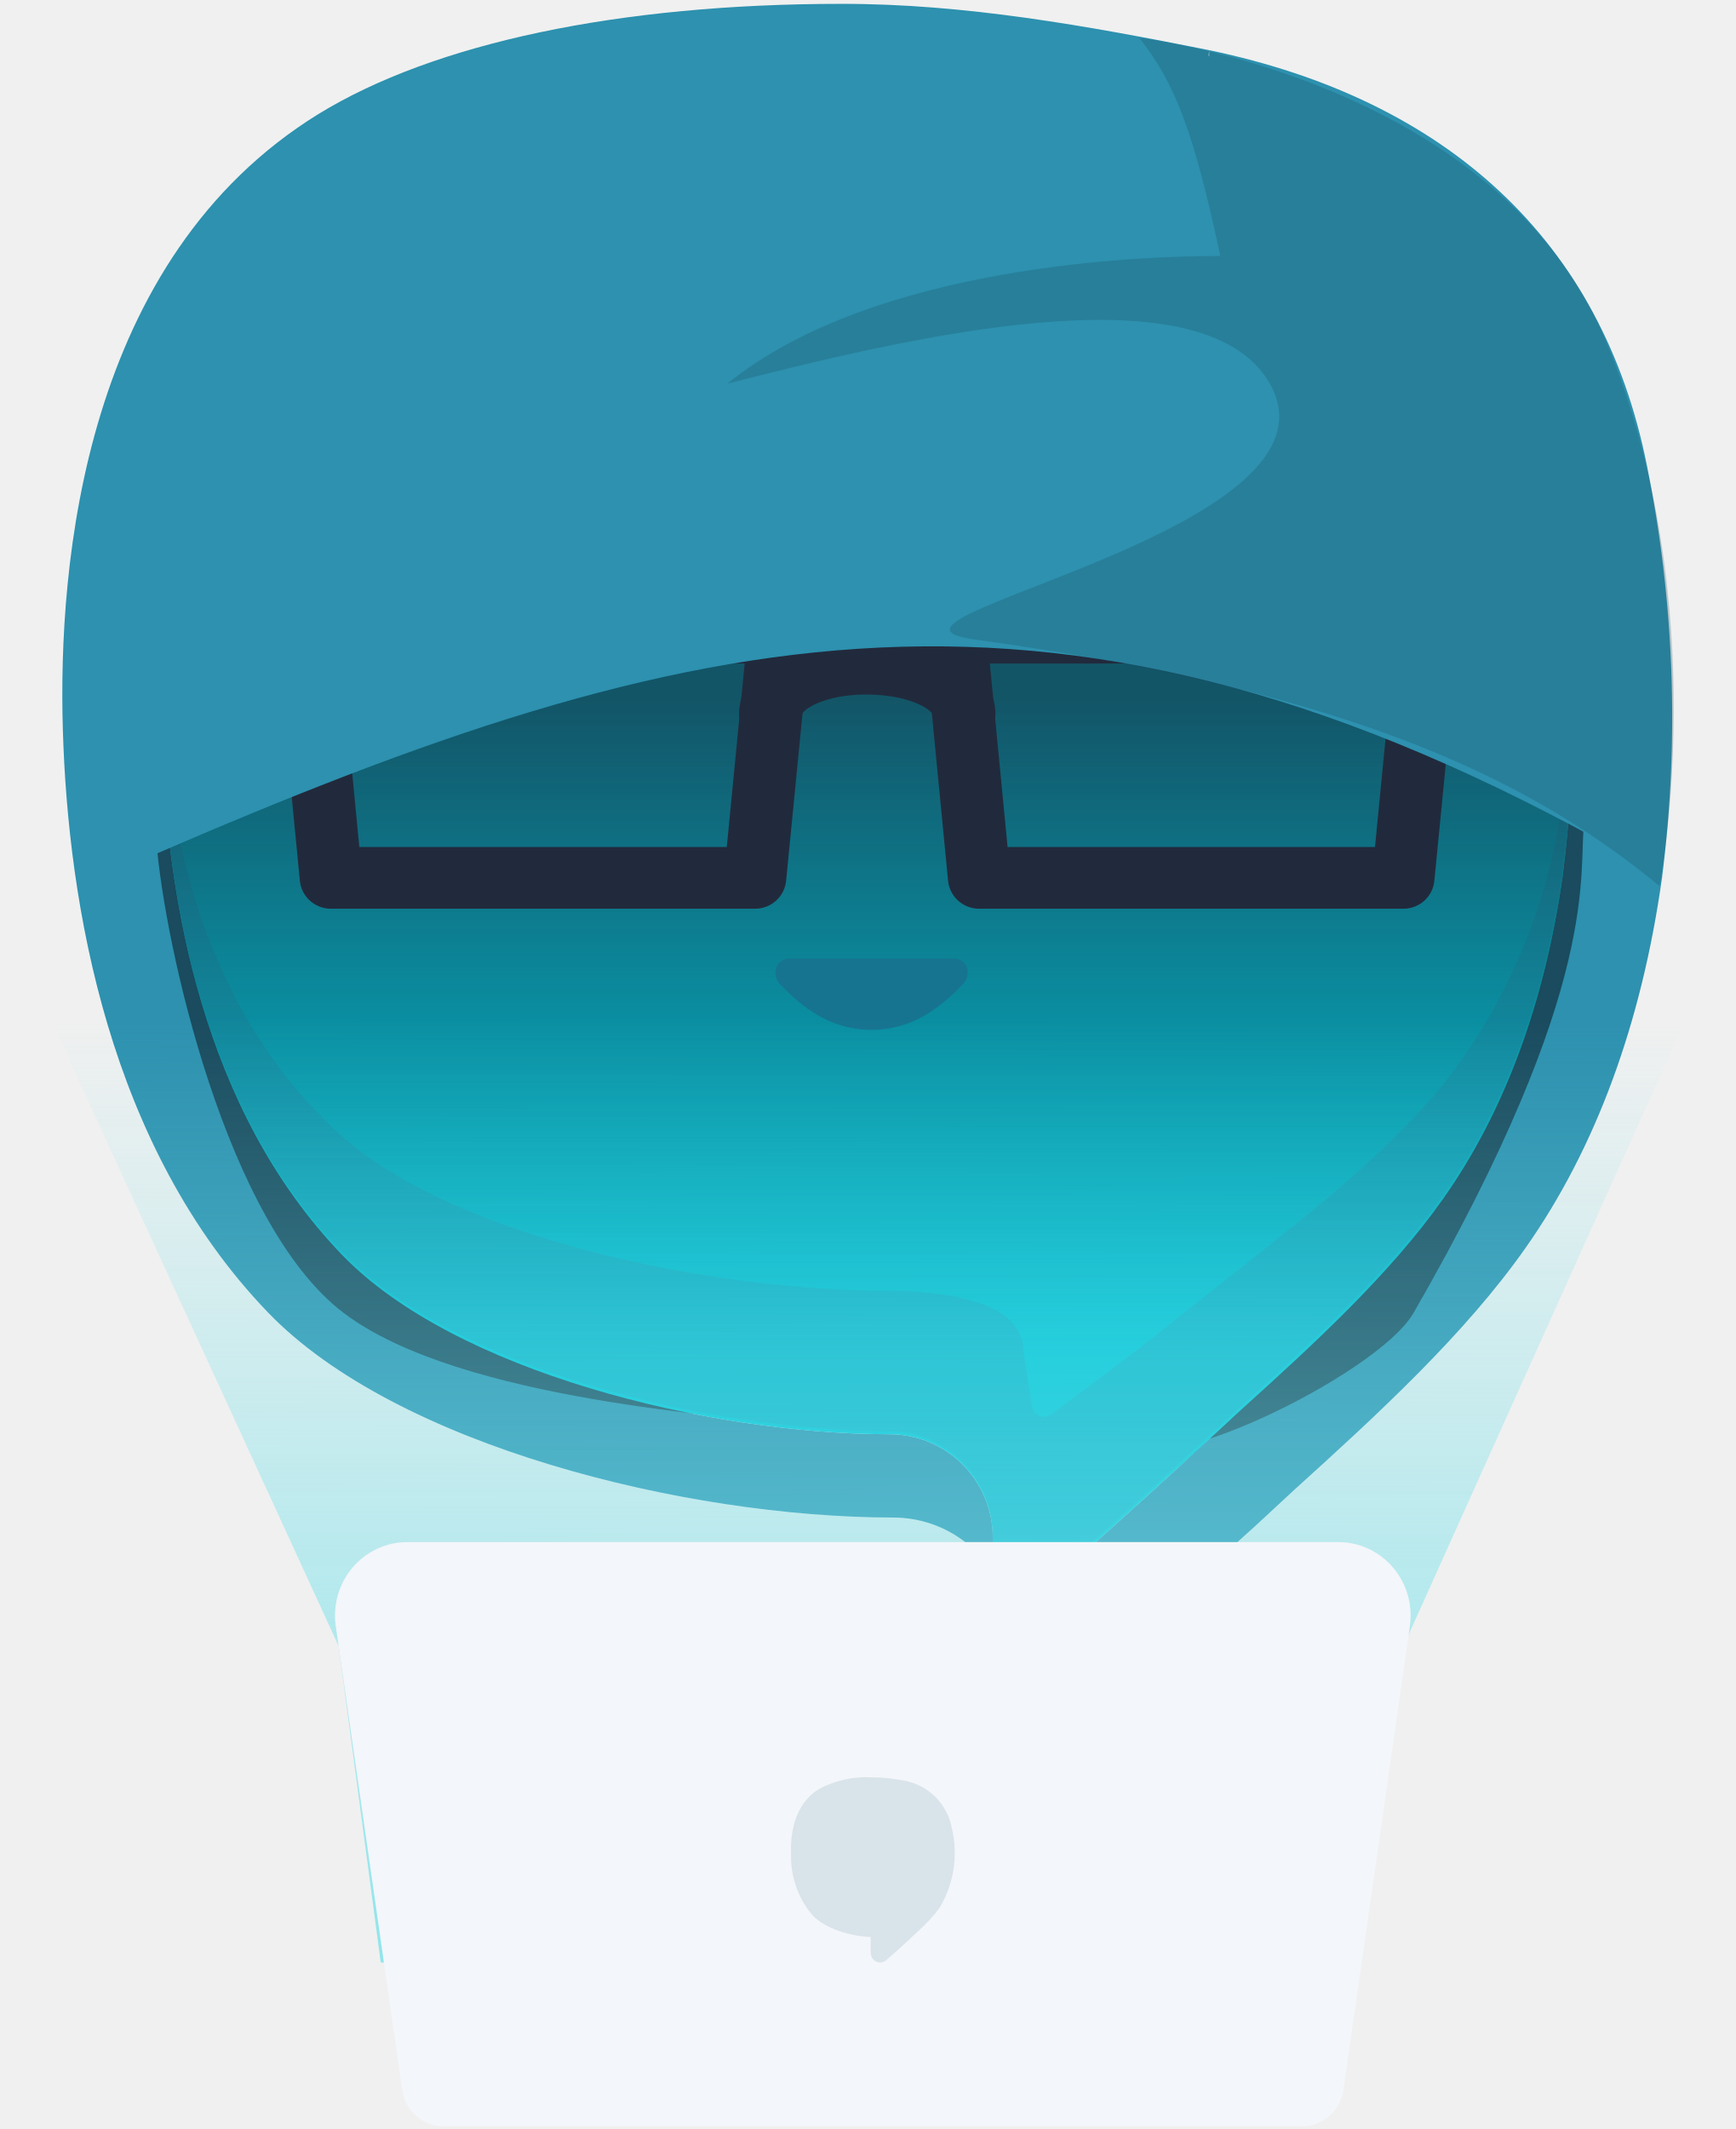
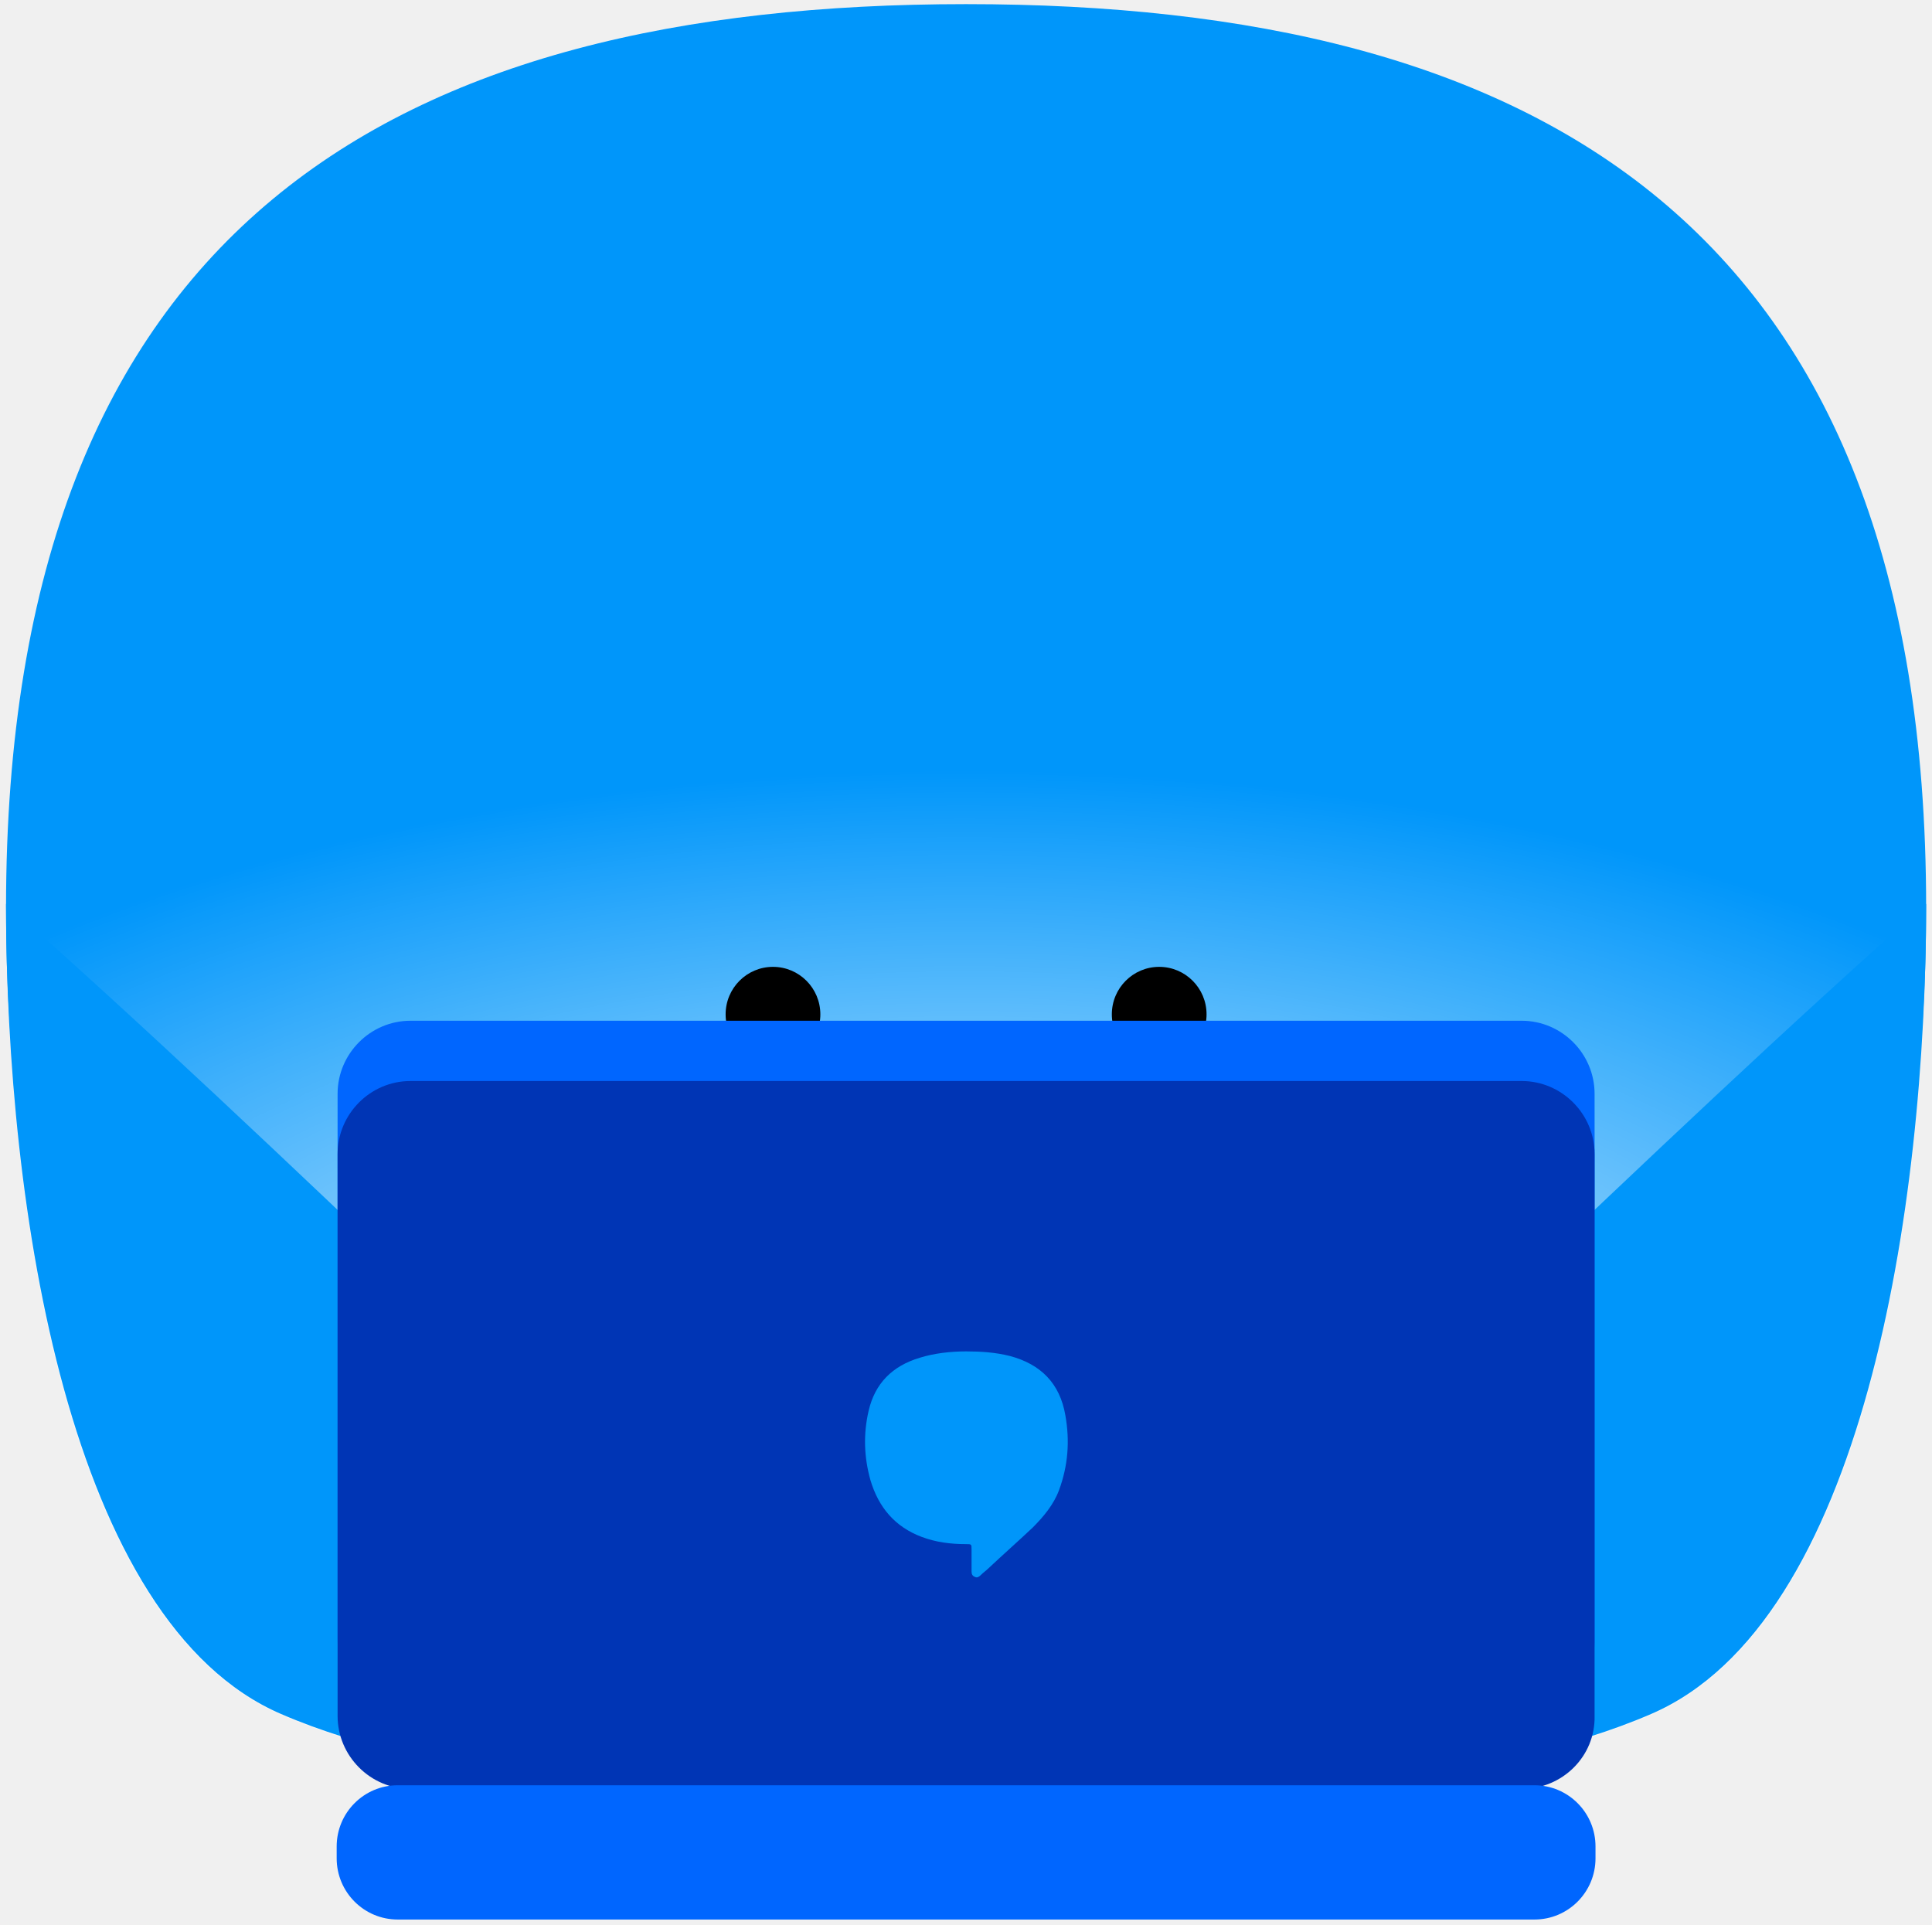
- <svg xmlns="http://www.w3.org/2000/svg" width="256" height="314" viewBox="0 0 256 314" fill="none">
-   <path fill-rule="evenodd" clip-rule="evenodd" d="M178.38 7.399C160.507 3.831 142.311 0.535 124.086 0.569C91.369 0.569 64.049 6.332 46.963 16.828C12.41 38.154 8.514 82.938 9.275 107.741C10.059 133.396 15.993 169.12 39.528 193.563C58.406 213.186 101.043 223.771 131.654 223.815C133.939 223.798 136.205 224.232 138.322 225.093C140.438 225.954 142.364 227.226 143.989 228.834C144.925 229.761 145.751 230.789 146.451 231.897V226.672C146.444 224.671 146.041 222.692 145.267 220.847C144.492 219.003 143.361 217.329 141.938 215.923C140.515 214.516 138.829 213.405 136.975 212.651C135.122 211.898 133.138 211.519 131.137 211.534C104.332 211.495 66.998 202.24 50.468 185.082C29.86 163.709 24.663 132.473 23.977 110.041C23.31 88.354 26.722 49.196 56.978 30.548C71.939 21.371 95.862 16.332 124.51 16.332C140.468 16.302 156.39 17.859 172.04 20.979C202.728 27.372 222.807 46.843 228.591 75.844C232.148 93.337 232.81 111.295 230.552 129.002C227.905 147.807 222.003 163.886 212.904 176.788C205.12 187.847 193.884 198.181 183.021 207.985C182.16 208.772 181.299 209.573 180.441 210.371M148.94 238.537C149.072 239.393 149.14 240.259 149.144 241.128V252.857C149.144 253.244 149.255 253.623 149.464 253.948C149.673 254.274 149.971 254.533 150.322 254.693C150.674 254.854 151.064 254.91 151.447 254.855C151.83 254.8 152.188 254.635 152.48 254.381C162.356 245.77 172.836 236.441 183.182 226.865C184.754 225.472 186.353 223.983 187.961 222.485C188.941 221.572 189.924 220.656 190.907 219.756C203.313 208.544 216.145 196.725 225.035 184.077C235.425 169.321 242.166 150.932 245.189 129.426C247.767 109.175 247.011 88.637 242.949 68.631C236.343 35.463 213.426 14.71 178.38 7.399M148.94 238.537C149.096 238.467 149.242 238.374 149.373 238.261L148.94 238.537ZM149.373 238.261C158.02 230.731 167.197 222.574 176.256 214.201L149.373 238.261ZM176.256 214.201C177.633 212.983 179.032 211.681 180.44 210.372L176.256 214.201Z" fill="#2D91AF" />
-   <path d="M50.666 193.618C33.28 180.428 24.287 139.194 23.088 124.272C87.638 131.733 234.523 114.64 233.723 120.875C232.724 128.669 236.721 144.656 208.543 193.618C203.169 202.955 168.168 219.675 165.976 212.004C165.177 209.206 149.389 217.599 140.796 212.004C135.2 209.805 124.009 211.604 116.615 210.205C109.221 208.806 68.053 206.808 50.666 193.618Z" fill="#1A4B5E" />
-   <path d="M172.041 20.979C156.39 17.859 140.468 16.302 124.51 16.332C95.862 16.332 71.939 21.371 56.978 30.548C26.722 49.196 23.31 88.354 23.977 110.041C24.663 132.473 29.86 163.709 50.468 185.082C66.998 202.24 104.333 211.495 131.137 211.534C133.138 211.519 135.122 211.898 136.975 212.651C138.829 213.405 140.515 214.516 141.938 215.923C143.361 217.329 144.492 219.003 145.267 220.847C146.041 222.692 146.444 224.671 146.451 226.672V236.927C146.451 237.266 146.549 237.597 146.732 237.882C146.915 238.167 147.176 238.393 147.484 238.533C147.792 238.674 148.133 238.723 148.468 238.675C148.803 238.626 149.118 238.482 149.373 238.261C158.02 230.731 167.197 222.574 176.256 214.201C178.472 212.24 180.747 210.064 183.021 207.985C193.884 198.181 205.12 187.847 212.905 176.788C222.003 163.886 227.905 147.807 230.552 129.002C232.81 111.295 232.148 93.337 228.591 75.844C222.807 46.843 202.728 27.372 172.041 20.979Z" fill="#00C6D7" />
-   <path opacity="0.25" d="M230.362 118.824C228.279 133.932 222.185 148.205 212.715 160.159C204.871 169.747 193.694 178.591 182.831 187.16C180.557 188.963 178.282 190.748 176.066 192.532C167.007 199.807 163.772 202.082 155.105 208.611C154.861 208.792 154.574 208.909 154.273 208.949C153.972 208.99 153.665 208.954 153.381 208.844C153.098 208.735 152.846 208.555 152.65 208.323C152.455 208.09 152.321 207.811 152.262 207.513L150.968 199.219C150.968 191.964 139.477 190.395 131.065 190.375C104.26 190.375 66.926 182.336 50.396 167.512C29.748 148.943 24.591 121.922 23.905 102.529C23.905 102.176 23.905 101.823 23.905 101.451C23.905 104.353 23.905 107.098 23.905 109.588C24.591 132.021 29.787 163.257 50.396 184.63C66.926 201.787 104.26 211.043 131.065 211.082C133.066 211.066 135.05 211.446 136.903 212.199C138.757 212.952 140.443 214.064 141.866 215.47C143.289 216.877 144.42 218.55 145.194 220.395C145.969 222.24 146.372 224.219 146.379 226.22V236.475C146.379 236.813 146.476 237.145 146.659 237.43C146.842 237.714 147.103 237.94 147.411 238.081C147.719 238.222 148.061 238.271 148.396 238.222C148.731 238.174 149.045 238.03 149.301 237.808C157.948 230.279 167.125 222.121 176.184 213.749C178.4 211.788 180.674 209.611 182.949 207.533C193.812 197.728 205.048 187.395 212.832 176.336C221.931 163.433 227.833 147.354 230.48 128.55C231.555 120.459 231.988 112.296 231.774 104.137C231.609 109.057 231.138 113.963 230.362 118.824Z" fill="#2D91AF" />
-   <path opacity="0.2" d="M135.997 43.078C148.977 47.51 169.527 48.078 185.371 58.236C191.253 61.922 199.685 64.001 201.999 60.314C204.312 56.628 203.861 50.824 195.9 44.804C186.782 37.941 177.841 32.607 145.134 29.117C131.153 27.588 126.173 39.725 135.997 43.078Z" fill="white" />
-   <path opacity="0.2" d="M205.469 80.902C209.335 80.902 212.469 77.768 212.469 73.902C212.469 70.036 209.335 66.902 205.469 66.902C201.603 66.902 198.469 70.036 198.469 73.902C198.469 77.768 201.603 80.902 205.469 80.902Z" fill="white" />
-   <path d="M172.041 20.979C156.39 17.859 140.468 16.302 124.51 16.332C95.862 16.332 71.939 21.371 56.978 30.548C26.722 49.196 23.31 88.354 23.977 110.041C24.663 132.473 29.86 163.709 50.468 185.082C66.998 202.24 104.333 211.495 131.137 211.534C133.138 211.519 135.122 211.898 136.975 212.651C138.829 213.405 140.515 214.516 141.938 215.923C143.361 217.329 144.492 219.003 145.267 220.847C146.041 222.692 146.444 224.671 146.451 226.672V236.927C146.451 237.266 146.549 237.597 146.732 237.882C146.915 238.167 147.176 238.393 147.484 238.533C147.792 238.674 148.133 238.723 148.468 238.675C148.803 238.626 149.118 238.482 149.373 238.261C158.02 230.731 167.197 222.574 176.256 214.201C178.472 212.24 180.747 210.064 183.021 207.985C193.884 198.181 205.12 187.847 212.905 176.788C222.003 163.886 227.905 147.807 230.552 129.002C232.81 111.295 232.148 93.337 228.591 75.844C222.807 46.843 202.728 27.372 172.041 20.979Z" fill="url(#paint0_linear_10648_1650)" fill-opacity="0.7" />
-   <path d="M111.377 134.027H48.828C47.682 134.028 46.578 133.606 45.729 132.845C44.88 132.084 44.348 131.038 44.236 129.91L40.738 93.828C40.679 93.196 40.753 92.559 40.956 91.957C41.16 91.354 41.489 90.801 41.921 90.332C42.353 89.862 42.879 89.487 43.466 89.23C44.053 88.974 44.688 88.841 45.33 88.841H114.939C115.583 88.844 116.218 88.98 116.806 89.239C117.393 89.499 117.919 89.876 118.351 90.348C118.779 90.816 119.104 91.367 119.303 91.967C119.503 92.566 119.573 93.2 119.51 93.828L115.969 129.91C115.857 131.038 115.325 132.084 114.477 132.845C113.628 133.606 112.523 134.028 111.377 134.027ZM53.012 124.922H107.215L109.854 97.861H50.394L53.012 124.922Z" fill="#212A3C" />
-   <path d="M207.027 134.027H144.455C143.31 134.027 142.205 133.606 141.356 132.845C140.507 132.084 139.975 131.038 139.863 129.91L136.366 93.828C136.306 93.196 136.38 92.558 136.584 91.956C136.788 91.354 137.116 90.801 137.548 90.331C137.98 89.862 138.507 89.487 139.094 89.23C139.681 88.973 140.316 88.841 140.958 88.841H210.567C211.208 88.84 211.842 88.973 212.428 89.23C213.014 89.487 213.54 89.862 213.97 90.332C214.401 90.802 214.727 91.356 214.928 91.958C215.129 92.56 215.201 93.197 215.138 93.828L211.597 129.91C211.49 131.036 210.963 132.082 210.117 132.843C209.272 133.605 208.17 134.027 207.027 134.027ZM148.64 124.922H202.842L205.482 97.861H146.022L148.64 124.922Z" fill="#212A3C" />
-   <path d="M113.643 109.836H113.173C112.573 109.779 111.99 109.601 111.457 109.313C110.924 109.025 110.453 108.632 110.069 108.157C109.686 107.682 109.398 107.135 109.222 106.546C109.047 105.957 108.986 105.339 109.045 104.727C109.73 97.63 117.065 93.044 127.779 93.044C136.718 93.044 146.063 96.669 146.833 104.727C146.891 105.339 146.83 105.957 146.653 106.545C146.477 107.133 146.189 107.68 145.806 108.154C145.423 108.629 144.952 109.022 144.42 109.31C143.888 109.599 143.305 109.778 142.706 109.836C142.106 109.895 141.501 109.833 140.925 109.653C140.349 109.473 139.814 109.179 139.349 108.787C138.884 108.396 138.5 107.915 138.217 107.372C137.934 106.829 137.759 106.234 137.702 105.622C137.595 104.661 134.13 102.434 127.779 102.434C121.684 102.434 118.284 104.617 118.177 105.622C118.066 106.773 117.541 107.841 116.703 108.619C115.866 109.397 114.776 109.831 113.643 109.836Z" fill="#212A3C" />
-   <path d="M239.934 126.159C156.344 78.999 102.381 91.575 22.494 126.159V96.815V64.851L45.243 27.123L107.671 10.879L200.255 20.311L231.469 52.275L239.934 126.159Z" fill="#2D91AF" />
-   <path d="M140.758 141.383H116.4C114.437 141.383 113.724 143.762 115.113 145.204C118.16 148.338 122.281 151.892 128.57 151.892C134.858 151.892 138.98 148.309 142.027 145.204C143.435 143.762 142.721 141.383 140.758 141.383Z" fill="#167491" />
-   <path d="M177.967 7.963L179.765 9.362L182.363 13.758V19.354V20.753L179.765 23.351H169.374V15.757L175.369 7.963H177.967Z" fill="#2D91AF" />
-   <path d="M180.026 37.753C176.063 19.154 173.265 12.16 168.069 5.565C168.069 5.565 221.018 11.76 237.015 50.53C253.012 89.299 244.809 130.667 244.809 130.667C227.023 116.079 201.643 102.289 143.688 94.296C123.014 91.444 199.852 78.529 187.33 56.573C177.313 39.008 132.012 50.3 107.316 56.573C129.021 39.008 168.668 37.753 180.026 37.753Z" fill="#1A4B5D" fill-opacity="0.25" />
-   <path d="M0 134.065H256L207.038 242.78L200.773 289.437H56.167L49.961 242.78L0 134.065Z" fill="url(#paint1_linear_10648_1650)" />
-   <path d="M197.439 227.437H60.07C58.541 227.44 57.032 227.776 55.642 228.422C54.253 229.068 53.017 230.011 52.017 231.184C51.018 232.358 50.278 233.736 49.849 235.225C49.42 236.715 49.312 238.28 49.53 239.816L59.324 308.223C59.538 309.718 60.276 311.085 61.402 312.073C62.527 313.062 63.966 313.607 65.454 313.607H192.054C193.543 313.609 194.983 313.065 196.109 312.076C197.235 311.087 197.972 309.719 198.185 308.223L207.99 239.816C208.209 238.279 208.1 236.713 207.67 235.223C207.24 233.733 206.5 232.354 205.499 231.18C204.498 230.006 203.261 229.064 201.87 228.418C200.479 227.773 198.968 227.438 197.439 227.437Z" fill="#F3F6FA" />
-   <path opacity="0.8" d="M140.439 269.735C140.116 267.953 139.267 266.316 138.005 265.045C136.743 263.773 135.13 262.93 133.384 262.628C131.731 262.293 130.049 262.125 128.363 262.127C125.749 262.022 123.153 262.615 120.831 263.849C117.944 265.61 116.513 269.067 116.689 273.591C116.645 276.826 117.757 279.965 119.814 282.42C121.773 284.515 125.526 285.556 128.451 285.685V288.011C128.451 288.387 128.596 288.748 128.855 289.015C129.113 289.282 129.464 289.434 129.832 289.437H129.957C130.244 289.411 130.516 289.294 130.736 289.103C131.865 288.114 133.359 286.79 134.815 285.402L135.456 284.798C136.627 283.768 137.687 282.614 138.619 281.354C140.702 277.879 141.356 273.702 140.439 269.735Z" fill="#D2DFE6" />
+ <svg xmlns="http://www.w3.org/2000/svg" width="276" height="275" viewBox="0 0 276 275" fill="none">
+   <path d="M138.013 237.949C229.1 237.949 275.163 224.509 275.163 129.644C275.163 31.908 219.34 0.591 138.013 0.591C56.685 0.591 0.862 31.908 0.862 129.644C0.862 224.509 46.926 237.949 138.013 237.949Z" fill="#0096FA" />
+   <mask id="mask0_10648_1650" style="mask-type:luminance" maskUnits="userSpaceOnUse" x="0" y="0" width="276" height="256">
+     <path d="M275.163 129.774C275.163 129.644 275.163 129.644 275.163 129.513C275.163 129.513 275.163 129.513 275.163 129.383C275.163 129.252 275.163 129.252 275.163 129.122C275.033 31.647 219.21 0.46 138.013 0.46C56.816 0.46 0.992 31.647 0.862 129.122C0.862 129.252 0.862 129.252 0.862 129.383C0.862 129.383 0.862 129.383 0.862 129.513C0.862 129.644 0.862 129.644 0.862 129.774C0.862 131.079 0.862 132.384 0.862 133.689C0.862 133.95 0.862 134.08 0.862 134.341C1.513 177.402 10.882 232.469 40.159 244.995C62.801 254.782 94.421 255.826 118.364 255.565C124.61 255.434 127.473 247.866 122.918 243.691C120.836 241.733 118.624 239.776 116.412 237.688C123.309 237.949 130.466 237.949 138.013 237.949C145.56 237.949 152.717 237.819 159.613 237.688C157.401 239.776 155.189 241.733 153.107 243.691C148.553 247.866 151.416 255.565 157.662 255.565C181.604 255.826 213.225 254.782 235.866 244.995C265.144 232.469 274.513 177.272 275.163 134.341C275.163 134.08 275.163 133.95 275.163 133.689C275.163 132.384 275.163 131.079 275.163 129.774Z" fill="white" />
+   </mask>
+   <g mask="url(#mask0_10648_1650)">
+     <path d="M294.292 91.019H-18.136V321.07H294.292V91.019Z" fill="url(#paint0_radial_10648_1650)" />
+   </g>
+   <path d="M110.426 151.696C114.163 151.696 117.193 148.658 117.193 144.911C117.193 141.163 114.163 138.125 110.426 138.125C106.689 138.125 103.66 141.163 103.66 144.911C103.66 148.658 106.689 151.696 110.426 151.696Z" fill="black" />
+   <path d="M165.599 151.696C169.336 151.696 172.365 148.658 172.365 144.911C172.365 141.163 169.336 138.125 165.599 138.125C161.862 138.125 158.833 141.163 158.833 144.911C158.833 148.658 161.862 151.696 165.599 151.696Z" fill="black" />
+   <path d="M122.918 243.56C88.175 211.851 38.598 162.396 0.862 129.122C0.862 172.705 9.84 231.816 40.159 244.865C62.801 254.652 94.421 255.695 118.364 255.435C124.61 255.435 127.603 247.736 122.918 243.56Z" fill="#0096FA" />
+   <path d="M153.107 243.56C187.85 211.851 237.427 162.396 275.163 129.122C275.163 172.705 266.185 231.816 235.866 244.865C213.224 254.652 181.604 255.695 157.661 255.435C151.415 255.435 148.423 247.736 153.107 243.56Z" fill="#0096FA" />
+   <path d="M217.388 244.604H58.637C52.911 244.604 48.227 239.906 48.227 234.165V156.263C48.227 150.522 52.911 145.824 58.637 145.824H217.388C223.114 145.824 227.798 150.522 227.798 156.263V234.165C227.928 239.906 223.244 244.604 217.388 244.604Z" fill="#0066FF" />
+   <path d="M217.388 255.565H58.637C52.911 255.565 48.227 250.867 48.227 245.126V164.876C48.227 159.134 52.911 154.436 58.637 154.436H217.388C223.114 154.436 227.798 159.134 227.798 164.876V245.126C227.928 250.867 223.244 255.565 217.388 255.565Z" fill="#0035B5" />
+   <path d="M219.21 274.225H56.816C52.001 274.225 48.097 270.31 48.097 265.482V263.786C48.097 258.958 52.001 255.043 56.816 255.043H219.21C224.025 255.043 227.929 258.958 227.929 263.786V265.482C227.929 270.31 224.025 274.225 219.21 274.225Z" fill="#0066FF" />
+   <path d="M138.013 193.061C140.095 193.061 142.176 193.192 144.258 193.714C148.683 194.888 151.415 197.628 152.196 202.195C152.847 205.849 152.587 209.372 151.286 212.895C150.505 214.983 149.073 216.679 147.512 218.245C145.43 220.203 143.218 222.16 141.136 224.117C140.875 224.378 140.485 224.639 140.095 225.031C139.835 225.292 139.574 225.422 139.314 225.292C138.924 225.161 138.794 224.9 138.794 224.509C138.794 223.465 138.794 222.421 138.794 221.377C138.794 220.594 138.793 220.594 138.013 220.594C135.801 220.594 133.719 220.333 131.637 219.55C127.863 218.115 125.521 215.375 124.35 211.46C123.439 208.198 123.308 204.936 124.089 201.543C125 197.628 127.473 195.149 131.376 193.975C133.458 193.322 135.801 193.061 138.013 193.061Z" fill="#0096FA" />
  <defs>
-     <linearGradient id="paint0_linear_10648_1650" x1="127.939" y1="85.688" x2="127.939" y2="215.469" gradientUnits="userSpaceOnUse">
-       <stop offset="0.132" stop-color="#1A2437" />
-       <stop offset="0.872" stop-color="#202C44" stop-opacity="0" />
-     </linearGradient>
-     <linearGradient id="paint1_linear_10648_1650" x1="128.47" y1="331.59" x2="128.76" y2="150.303" gradientUnits="userSpaceOnUse">
-       <stop offset="0.108" stop-color="#80E3EB" />
-       <stop offset="1" stop-color="#80E3EB" stop-opacity="0" />
-     </linearGradient>
+     <radialGradient id="paint0_radial_10648_1650" cx="0" cy="0" r="1" gradientUnits="userSpaceOnUse" gradientTransform="translate(137.811 206.029) scale(202.648 97.0204)">
+       <stop offset="0" stop-color="white" />
+       <stop offset="0.994" stop-color="white" stop-opacity="0" />
+     </radialGradient>
  </defs>
</svg>
